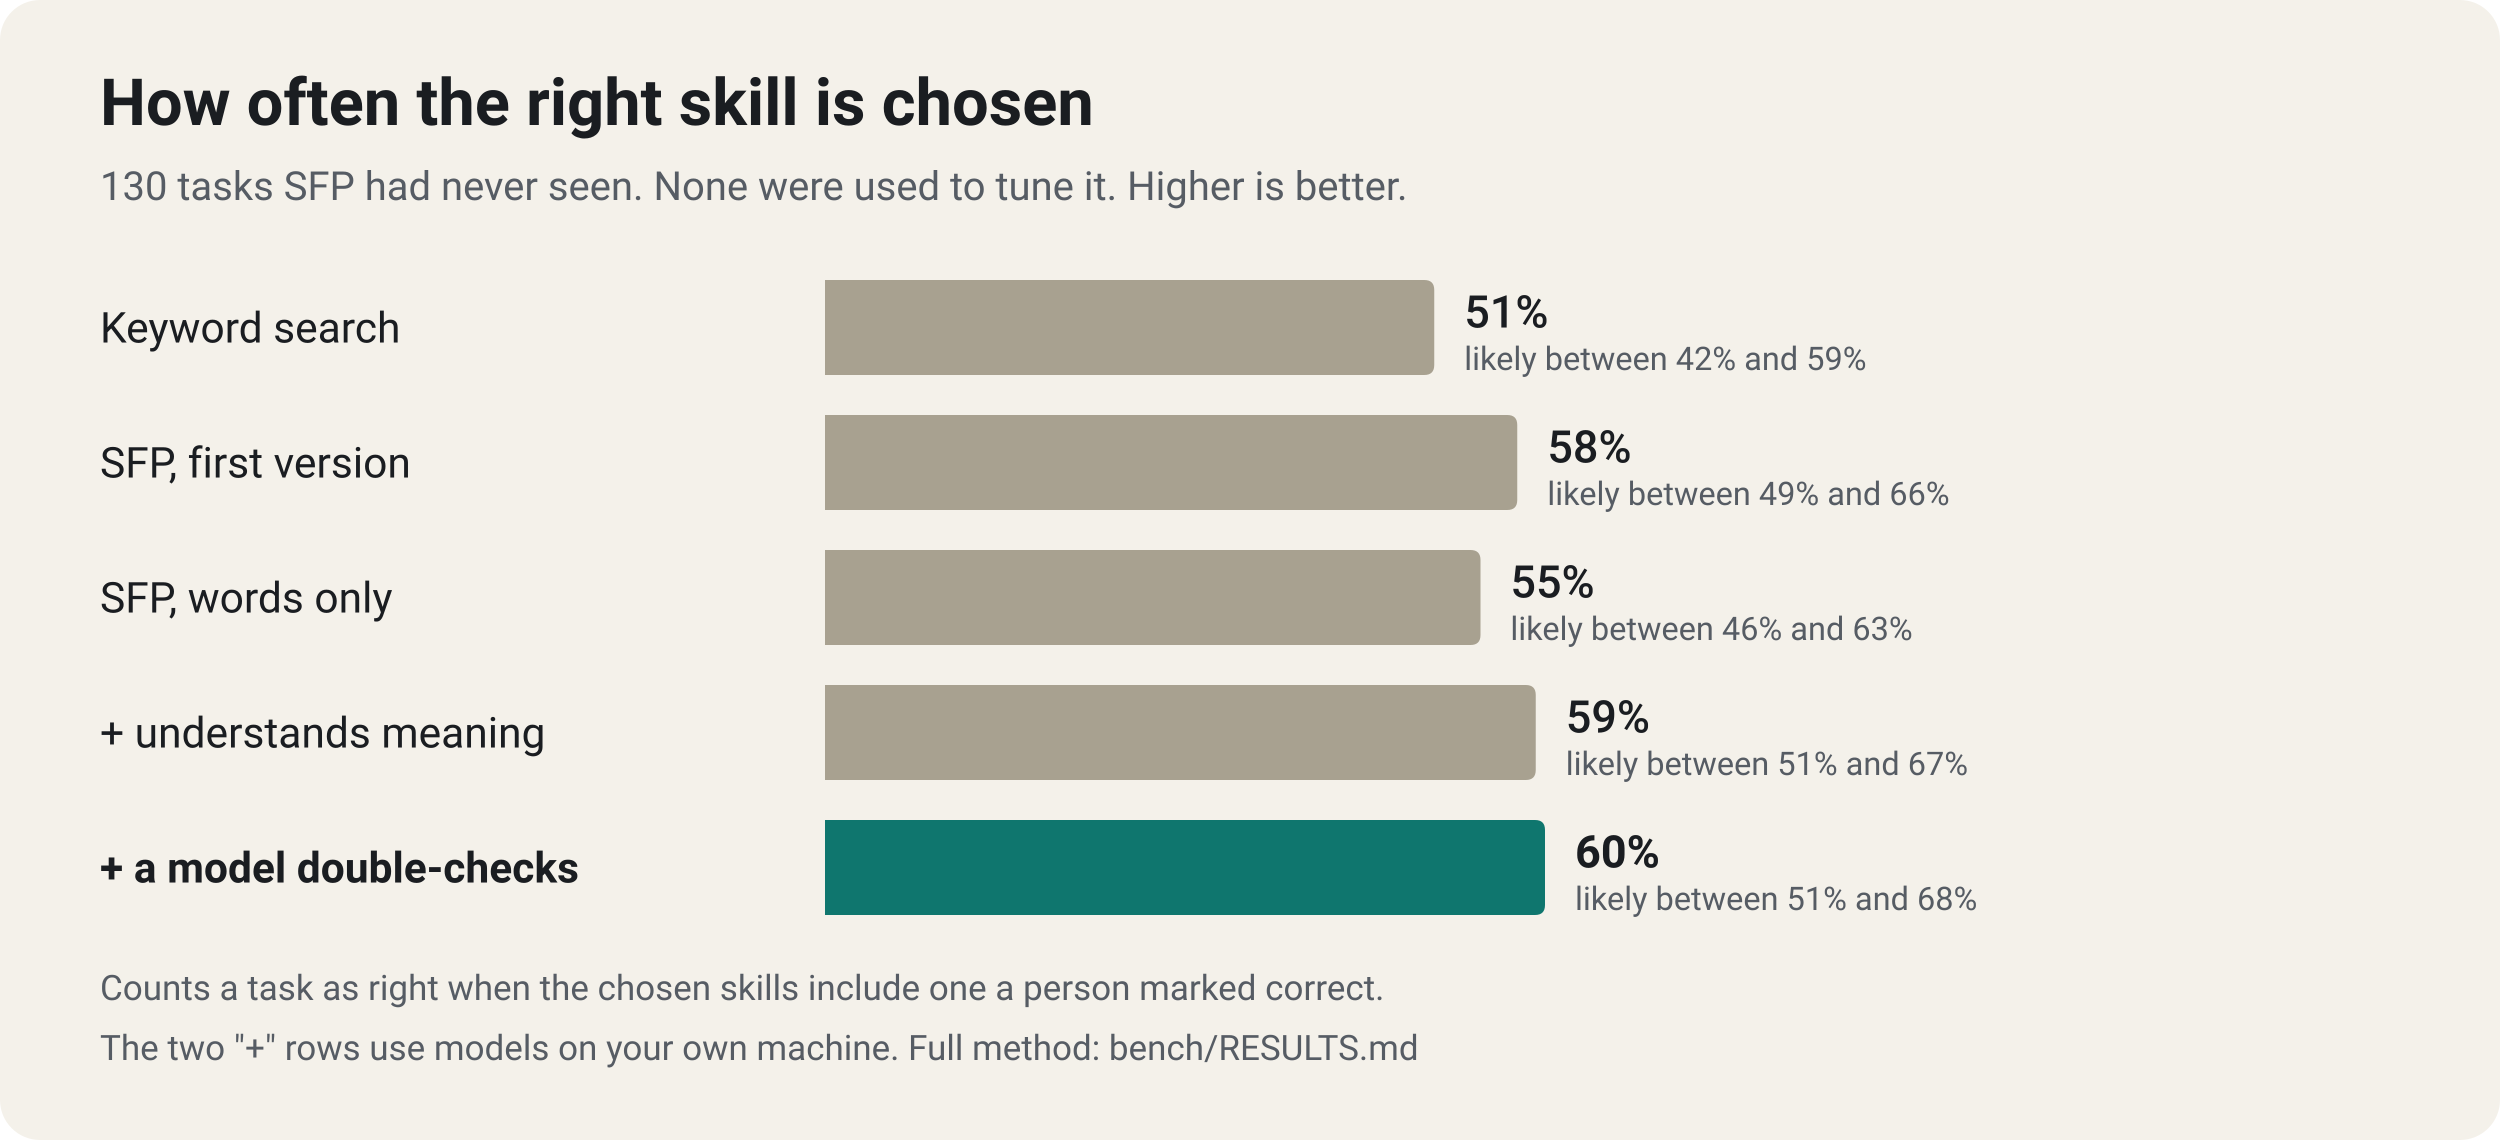
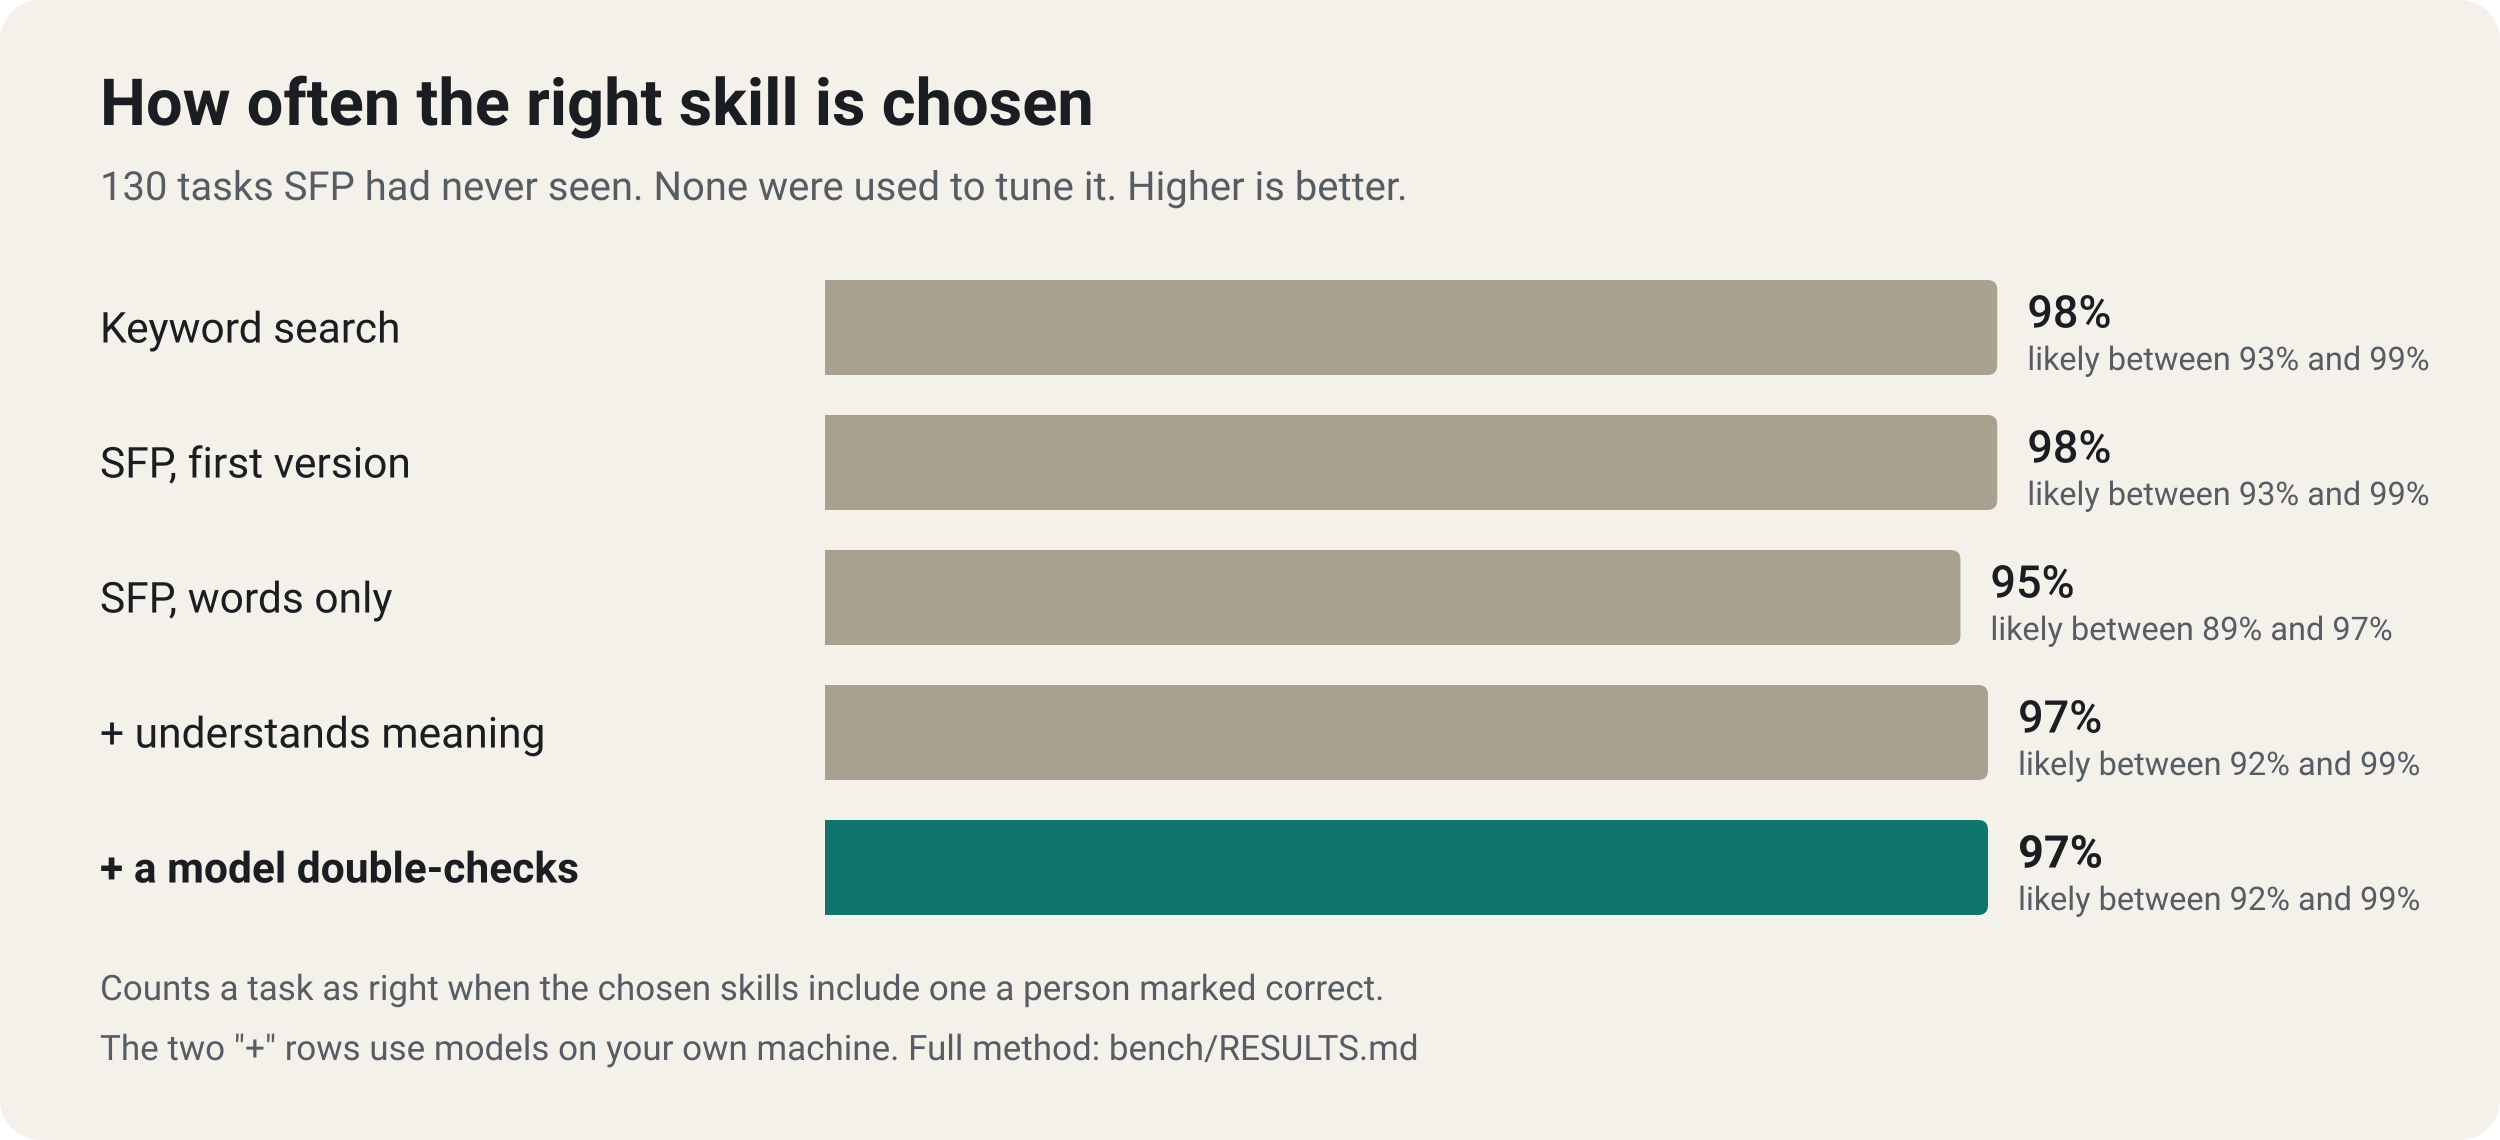
<svg xmlns="http://www.w3.org/2000/svg" width="1000" height="456" viewBox="0 0 1000 456" role="img" aria-labelledby="t d">
  <rect width="1000" height="456" rx="16" fill="#f4f1ea" />
  <text x="40" y="50" font-family="ui-sans-serif, system-ui, -apple-system, 'Segoe UI', Roboto, 'Helvetica Neue', Arial, sans-serif" font-size="26" font-weight="700" fill="#1a1d21" text-anchor="start">How often the right skill is chosen</text>
  <text x="40" y="80" font-family="ui-sans-serif, system-ui, -apple-system, 'Segoe UI', Roboto, 'Helvetica Neue', Arial, sans-serif" font-size="16" font-weight="400" fill="#565c64" text-anchor="start">130 tasks SFP had never seen. None were used to tune it. Higher is better.</text>
  <text x="40" y="137.0" font-family="ui-sans-serif, system-ui, -apple-system, 'Segoe UI', Roboto, 'Helvetica Neue', Arial, sans-serif" font-size="17" font-weight="400" fill="#1a1d21" text-anchor="start">Keyword search</text>
-   <path d="M330.0 112.0 H569.7 Q573.7 112.0 573.7 116.0 V146.0 Q573.7 150.0 569.7 150.0 H330.0 Z" fill="#a8a190" />
-   <text x="585.692" y="131.0" font-family="ui-sans-serif, system-ui, -apple-system, 'Segoe UI', Roboto, 'Helvetica Neue', Arial, sans-serif" font-size="18" font-weight="500" fill="#1a1d21" text-anchor="start">51%</text>
-   <text x="585.692" y="148.0" font-family="ui-sans-serif, system-ui, -apple-system, 'Segoe UI', Roboto, 'Helvetica Neue', Arial, sans-serif" font-size="13" font-weight="400" fill="#565c64" text-anchor="start">likely between 42% and 59%</text>
+   <path d="M330.0 112.0 H794.9 Q798.9 112.0 798.9 116.0 V146.0 Q798.9 150.0 794.9 150.0 H330.0 Z" fill="#a8a190" />
+   <text x="810.923" y="131.0" font-family="ui-sans-serif, system-ui, -apple-system, 'Segoe UI', Roboto, 'Helvetica Neue', Arial, sans-serif" font-size="18" font-weight="500" fill="#1a1d21" text-anchor="start">98%</text>
+   <text x="810.923" y="148.0" font-family="ui-sans-serif, system-ui, -apple-system, 'Segoe UI', Roboto, 'Helvetica Neue', Arial, sans-serif" font-size="13" font-weight="400" fill="#565c64" text-anchor="start">likely between 93% and 99%</text>
  <text x="40" y="191.0" font-family="ui-sans-serif, system-ui, -apple-system, 'Segoe UI', Roboto, 'Helvetica Neue', Arial, sans-serif" font-size="17" font-weight="400" fill="#1a1d21" text-anchor="start">SFP, first version</text>
-   <path d="M330.0 166.0 H602.9 Q606.9 166.0 606.9 170.0 V200.0 Q606.9 204.0 602.9 204.0 H330.0 Z" fill="#a8a190" />
-   <text x="618.927" y="185.0" font-family="ui-sans-serif, system-ui, -apple-system, 'Segoe UI', Roboto, 'Helvetica Neue', Arial, sans-serif" font-size="18" font-weight="500" fill="#1a1d21" text-anchor="start">58%</text>
-   <text x="618.927" y="202.0" font-family="ui-sans-serif, system-ui, -apple-system, 'Segoe UI', Roboto, 'Helvetica Neue', Arial, sans-serif" font-size="13" font-weight="400" fill="#565c64" text-anchor="start">likely between 49% and 66%</text>
+   <path d="M330.0 166.0 H794.9 Q798.9 166.0 798.9 170.0 V200.0 Q798.9 204.0 794.9 204.0 H330.0 Z" fill="#a8a190" />
+   <text x="810.912" y="185.0" font-family="ui-sans-serif, system-ui, -apple-system, 'Segoe UI', Roboto, 'Helvetica Neue', Arial, sans-serif" font-size="18" font-weight="500" fill="#1a1d21" text-anchor="start">98%</text>
+   <text x="810.912" y="202.0" font-family="ui-sans-serif, system-ui, -apple-system, 'Segoe UI', Roboto, 'Helvetica Neue', Arial, sans-serif" font-size="13" font-weight="400" fill="#565c64" text-anchor="start">likely between 93% and 99%</text>
  <text x="40" y="245.0" font-family="ui-sans-serif, system-ui, -apple-system, 'Segoe UI', Roboto, 'Helvetica Neue', Arial, sans-serif" font-size="17" font-weight="400" fill="#1a1d21" text-anchor="start">SFP, words only</text>
-   <path d="M330.0 220.0 H588.2 Q592.2 220.0 592.2 224.0 V254.0 Q592.2 258.0 588.2 258.0 H330.0 Z" fill="#a8a190" />
-   <text x="604.15" y="239.0" font-family="ui-sans-serif, system-ui, -apple-system, 'Segoe UI', Roboto, 'Helvetica Neue', Arial, sans-serif" font-size="18" font-weight="500" fill="#1a1d21" text-anchor="start">55%</text>
-   <text x="604.15" y="256.0" font-family="ui-sans-serif, system-ui, -apple-system, 'Segoe UI', Roboto, 'Helvetica Neue', Arial, sans-serif" font-size="13" font-weight="400" fill="#565c64" text-anchor="start">likely between 46% and 63%</text>
+   <path d="M330.0 220.0 H780.2 Q784.2 220.0 784.2 224.0 V254.0 Q784.2 258.0 780.2 258.0 H330.0 Z" fill="#a8a190" />
+   <text x="796.158" y="239.0" font-family="ui-sans-serif, system-ui, -apple-system, 'Segoe UI', Roboto, 'Helvetica Neue', Arial, sans-serif" font-size="18" font-weight="500" fill="#1a1d21" text-anchor="start">95%</text>
+   <text x="796.158" y="256.0" font-family="ui-sans-serif, system-ui, -apple-system, 'Segoe UI', Roboto, 'Helvetica Neue', Arial, sans-serif" font-size="13" font-weight="400" fill="#565c64" text-anchor="start">likely between 89% and 97%</text>
  <text x="40" y="299.0" font-family="ui-sans-serif, system-ui, -apple-system, 'Segoe UI', Roboto, 'Helvetica Neue', Arial, sans-serif" font-size="17" font-weight="400" fill="#1a1d21" text-anchor="start">+ understands meaning</text>
-   <path d="M330.0 274.0 H610.3 Q614.3 274.0 614.3 278.0 V308.0 Q614.3 312.0 610.3 312.0 H330.0 Z" fill="#a8a190" />
-   <text x="626.3" y="293.0" font-family="ui-sans-serif, system-ui, -apple-system, 'Segoe UI', Roboto, 'Helvetica Neue', Arial, sans-serif" font-size="18" font-weight="500" fill="#1a1d21" text-anchor="start">59%</text>
-   <text x="626.3" y="310.0" font-family="ui-sans-serif, system-ui, -apple-system, 'Segoe UI', Roboto, 'Helvetica Neue', Arial, sans-serif" font-size="13" font-weight="400" fill="#565c64" text-anchor="start">likely between 51% and 67%</text>
+   <path d="M330.0 274.0 H791.2 Q795.2 274.0 795.2 278.0 V308.0 Q795.2 312.0 791.2 312.0 H330.0 Z" fill="#a8a190" />
+   <text x="807.227" y="293.0" font-family="ui-sans-serif, system-ui, -apple-system, 'Segoe UI', Roboto, 'Helvetica Neue', Arial, sans-serif" font-size="18" font-weight="500" fill="#1a1d21" text-anchor="start">97%</text>
+   <text x="807.227" y="310.0" font-family="ui-sans-serif, system-ui, -apple-system, 'Segoe UI', Roboto, 'Helvetica Neue', Arial, sans-serif" font-size="13" font-weight="400" fill="#565c64" text-anchor="start">likely between 92% and 99%</text>
  <text x="40" y="353.0" font-family="ui-sans-serif, system-ui, -apple-system, 'Segoe UI', Roboto, 'Helvetica Neue', Arial, sans-serif" font-size="17" font-weight="700" fill="#1a1d21" text-anchor="start">+ a model double-checks</text>
-   <path d="M330.0 328.0 H614.0 Q618.0 328.0 618.0 332.0 V362.0 Q618.0 366.0 614.0 366.0 H330.0 Z" fill="#0f766e" />
-   <text x="630.007" y="347.0" font-family="ui-sans-serif, system-ui, -apple-system, 'Segoe UI', Roboto, 'Helvetica Neue', Arial, sans-serif" font-size="18" font-weight="700" fill="#1a1d21" text-anchor="start">60%</text>
-   <text x="630.007" y="364.0" font-family="ui-sans-serif, system-ui, -apple-system, 'Segoe UI', Roboto, 'Helvetica Neue', Arial, sans-serif" font-size="13" font-weight="400" fill="#565c64" text-anchor="start">likely between 51% and 68%</text>
+   <path d="M330.0 328.0 H791.2 Q795.2 328.0 795.2 332.0 V362.0 Q795.2 366.0 791.2 366.0 H330.0 Z" fill="#0f766e" />
+   <text x="807.227" y="347.0" font-family="ui-sans-serif, system-ui, -apple-system, 'Segoe UI', Roboto, 'Helvetica Neue', Arial, sans-serif" font-size="18" font-weight="700" fill="#1a1d21" text-anchor="start">97%</text>
+   <text x="807.227" y="364.0" font-family="ui-sans-serif, system-ui, -apple-system, 'Segoe UI', Roboto, 'Helvetica Neue', Arial, sans-serif" font-size="13" font-weight="400" fill="#565c64" text-anchor="start">likely between 92% and 99%</text>
  <text x="40" y="400" font-family="ui-sans-serif, system-ui, -apple-system, 'Segoe UI', Roboto, 'Helvetica Neue', Arial, sans-serif" font-size="14" font-weight="400" fill="#565c64" text-anchor="start">Counts a task as right when the chosen skills include one a person marked correct.</text>
  <text x="40" y="424" font-family="ui-sans-serif, system-ui, -apple-system, 'Segoe UI', Roboto, 'Helvetica Neue', Arial, sans-serif" font-size="14" font-weight="400" fill="#565c64" text-anchor="start">The two "+" rows use models on your own machine. Full method: bench/RESULTS.md</text>
</svg>
